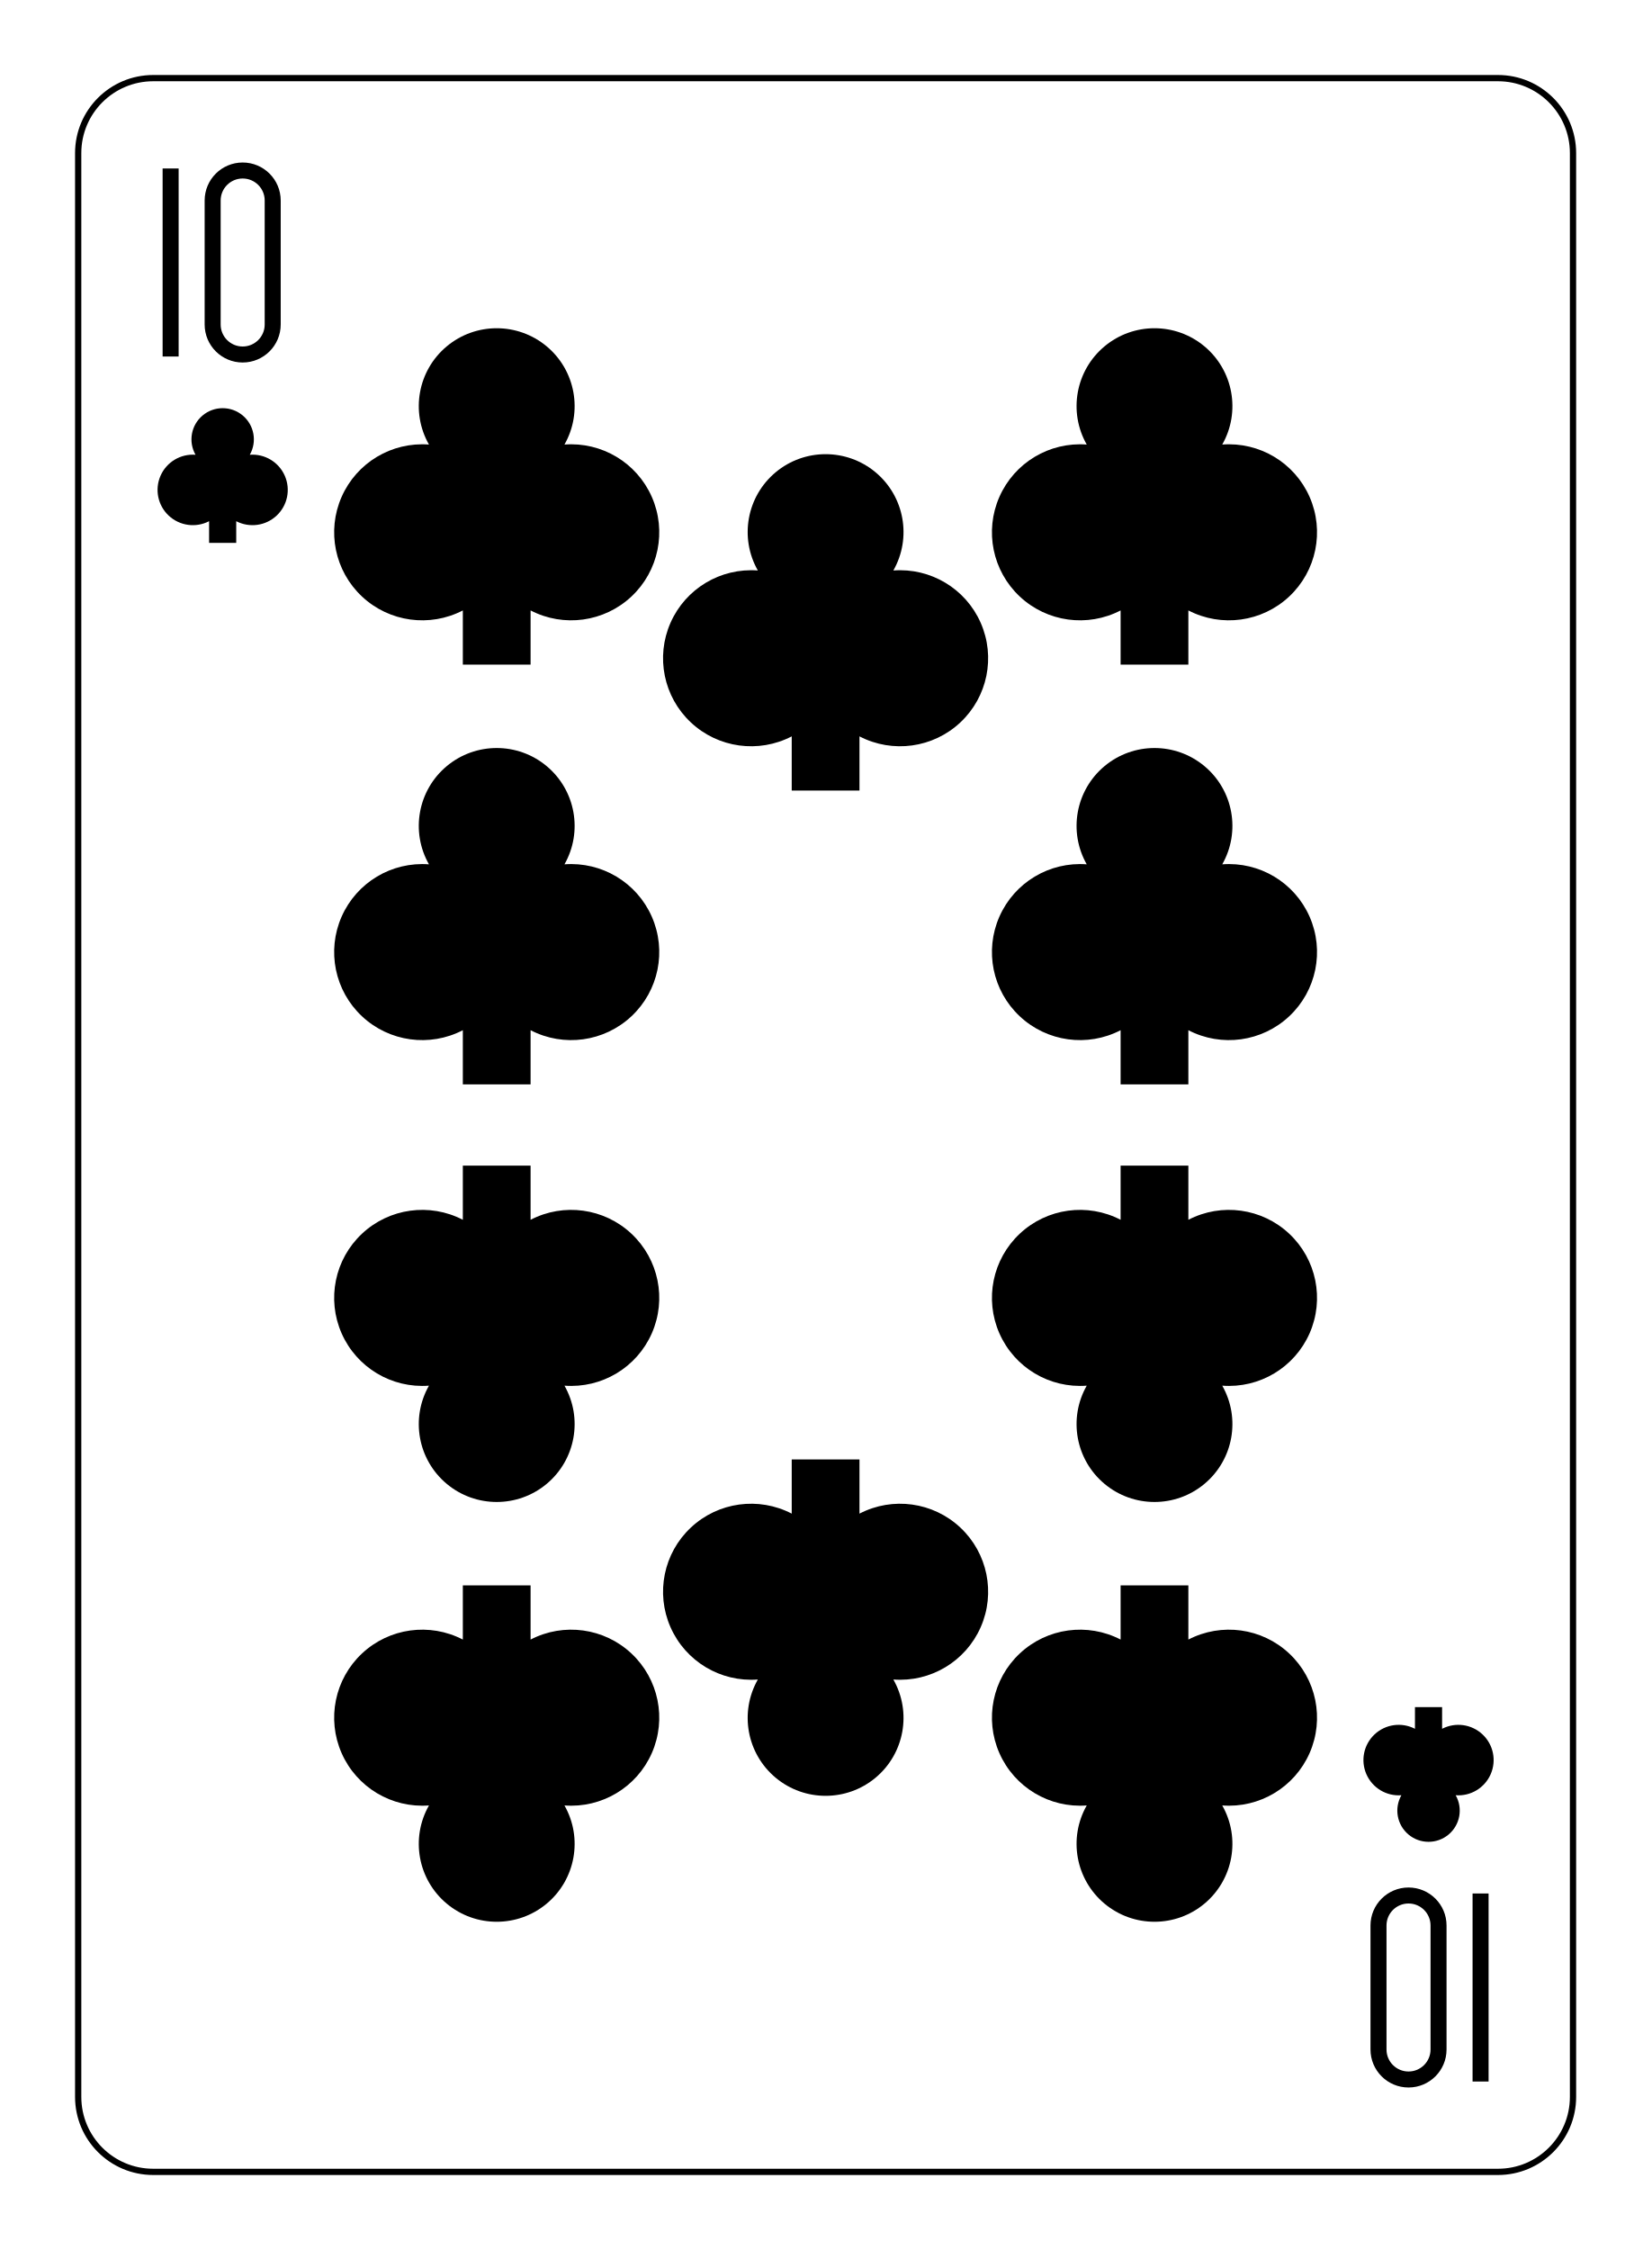
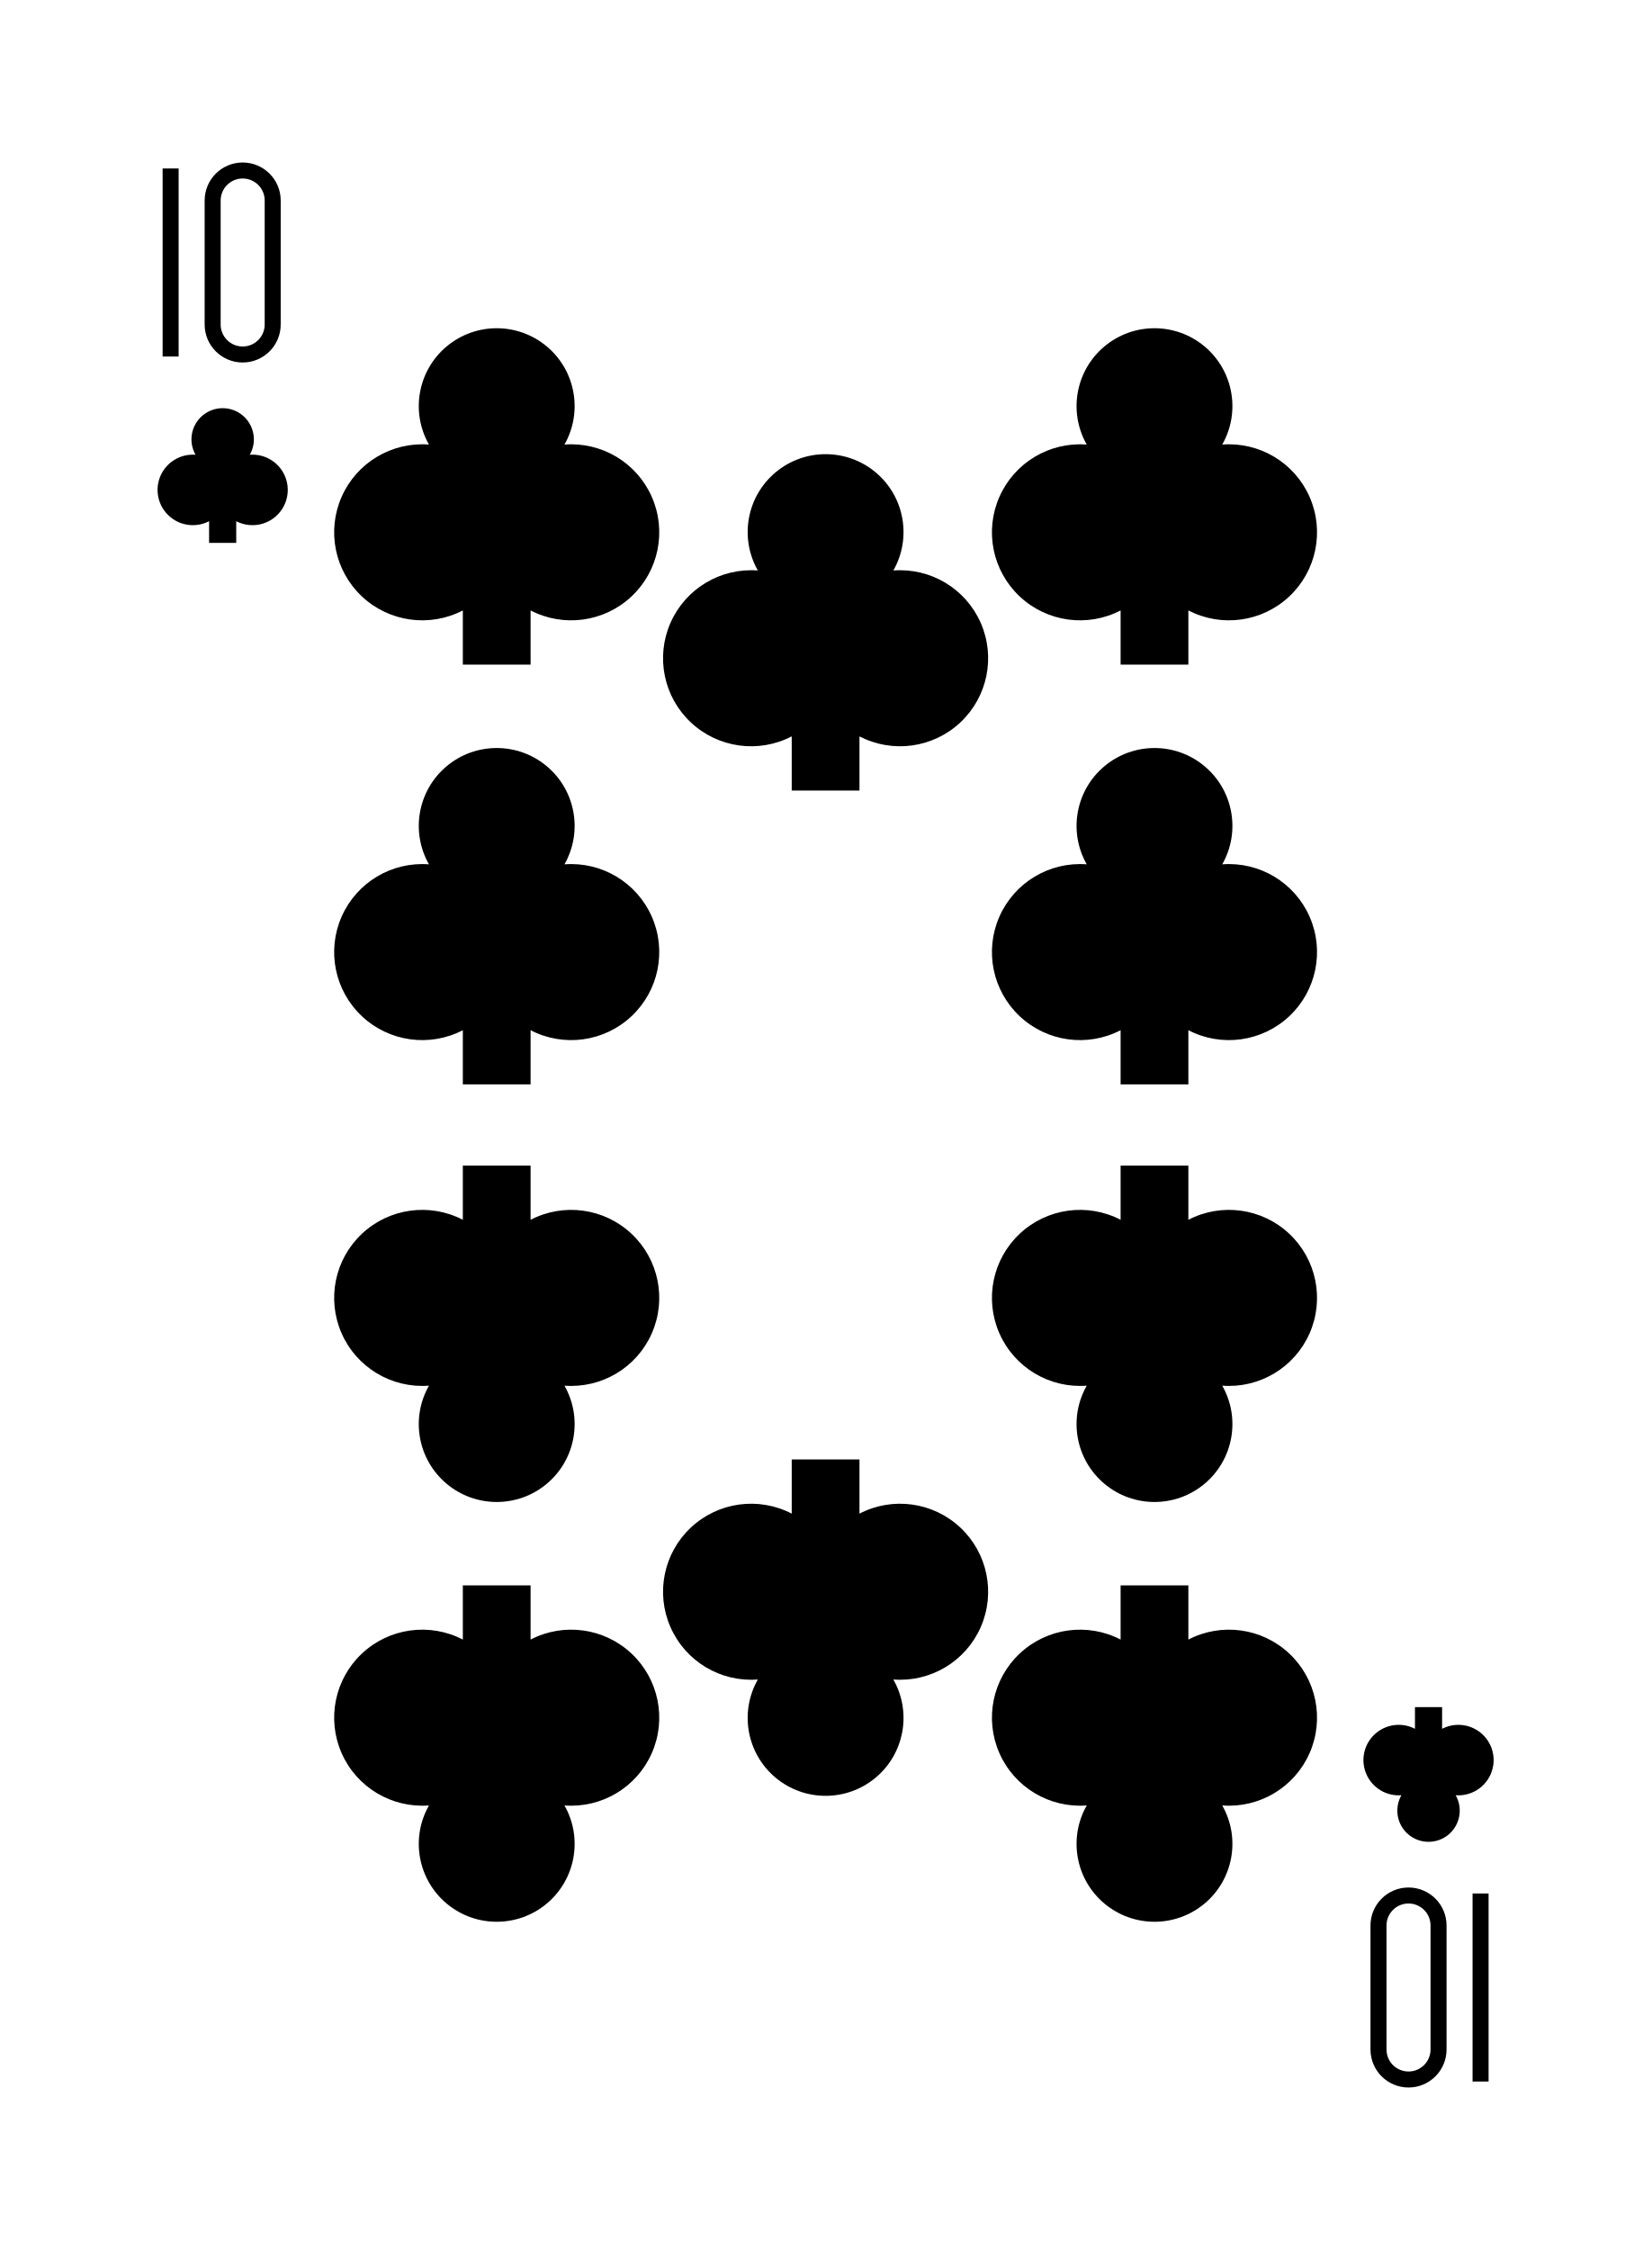
<svg xmlns="http://www.w3.org/2000/svg" xmlns:xlink="http://www.w3.org/1999/xlink" class="card" face="TC" height="94mm" preserveAspectRatio="none" viewBox="-132 -180 264 360" width="69mm">
  <symbol id="SCT" viewBox="-600 -600 1200 1200" preserveAspectRatio="xMinYMid">
    <path d="M-100 500L100 500L100 340A260 260 0 1 0 200 -150A230 230 0 1 0 -200 -150A260 260 0 1 0 -100 340Z" fill="black" />
  </symbol>
  <symbol id="VCT" viewBox="-500 -500 1000 1000" preserveAspectRatio="xMinYMid">
    <path d="M-260 430L-260 -430M-50 0L-50 -310A150 150 0 0 1 250 -310L250 310A150 150 0 0 1 -50 310Z" stroke="black" stroke-width="80" stroke-linecap="square" stroke-miterlimit="1.5" fill="none" />
  </symbol>
  <rect x="-240" y="-336" width="480" height="672" fill="white" />
-   <rect width="239" height="335" x="-119.5" y="-167.5" rx="12" ry="12" fill="white" stroke="black" />
+   <rect width="239" height="335" x="-119.5" y="-167.5" rx="12" ry="12" fill="white" />
  <use xlink:href="#VCT" height="32" x="-112.4" y="-154" />
  <use xlink:href="#SCT" height="26.032" x="-109.416" y="-117" />
  <use xlink:href="#SCT" height="65" x="-85.084" y="-133.247" />
  <use xlink:href="#SCT" height="65" x="20.084" y="-133.247" />
  <use xlink:href="#SCT" height="65" x="-85.084" y="-66.082" />
  <use xlink:href="#SCT" height="65" x="20.084" y="-66.082" />
  <use xlink:href="#SCT" height="65" x="-32.5" y="-113.097" />
  <g transform="rotate(180)">
    <use xlink:href="#VCT" height="32" x="-112.4" y="-154" />
    <use xlink:href="#SCT" height="26.032" x="-109.416" y="-117" />
    <use xlink:href="#SCT" height="65" x="-85.084" y="-133.247" />
    <use xlink:href="#SCT" height="65" x="20.084" y="-133.247" />
    <use xlink:href="#SCT" height="65" x="-85.084" y="-66.082" />
    <use xlink:href="#SCT" height="65" x="20.084" y="-66.082" />
    <use xlink:href="#SCT" height="65" x="-32.5" y="-113.097" />
  </g>
</svg>
